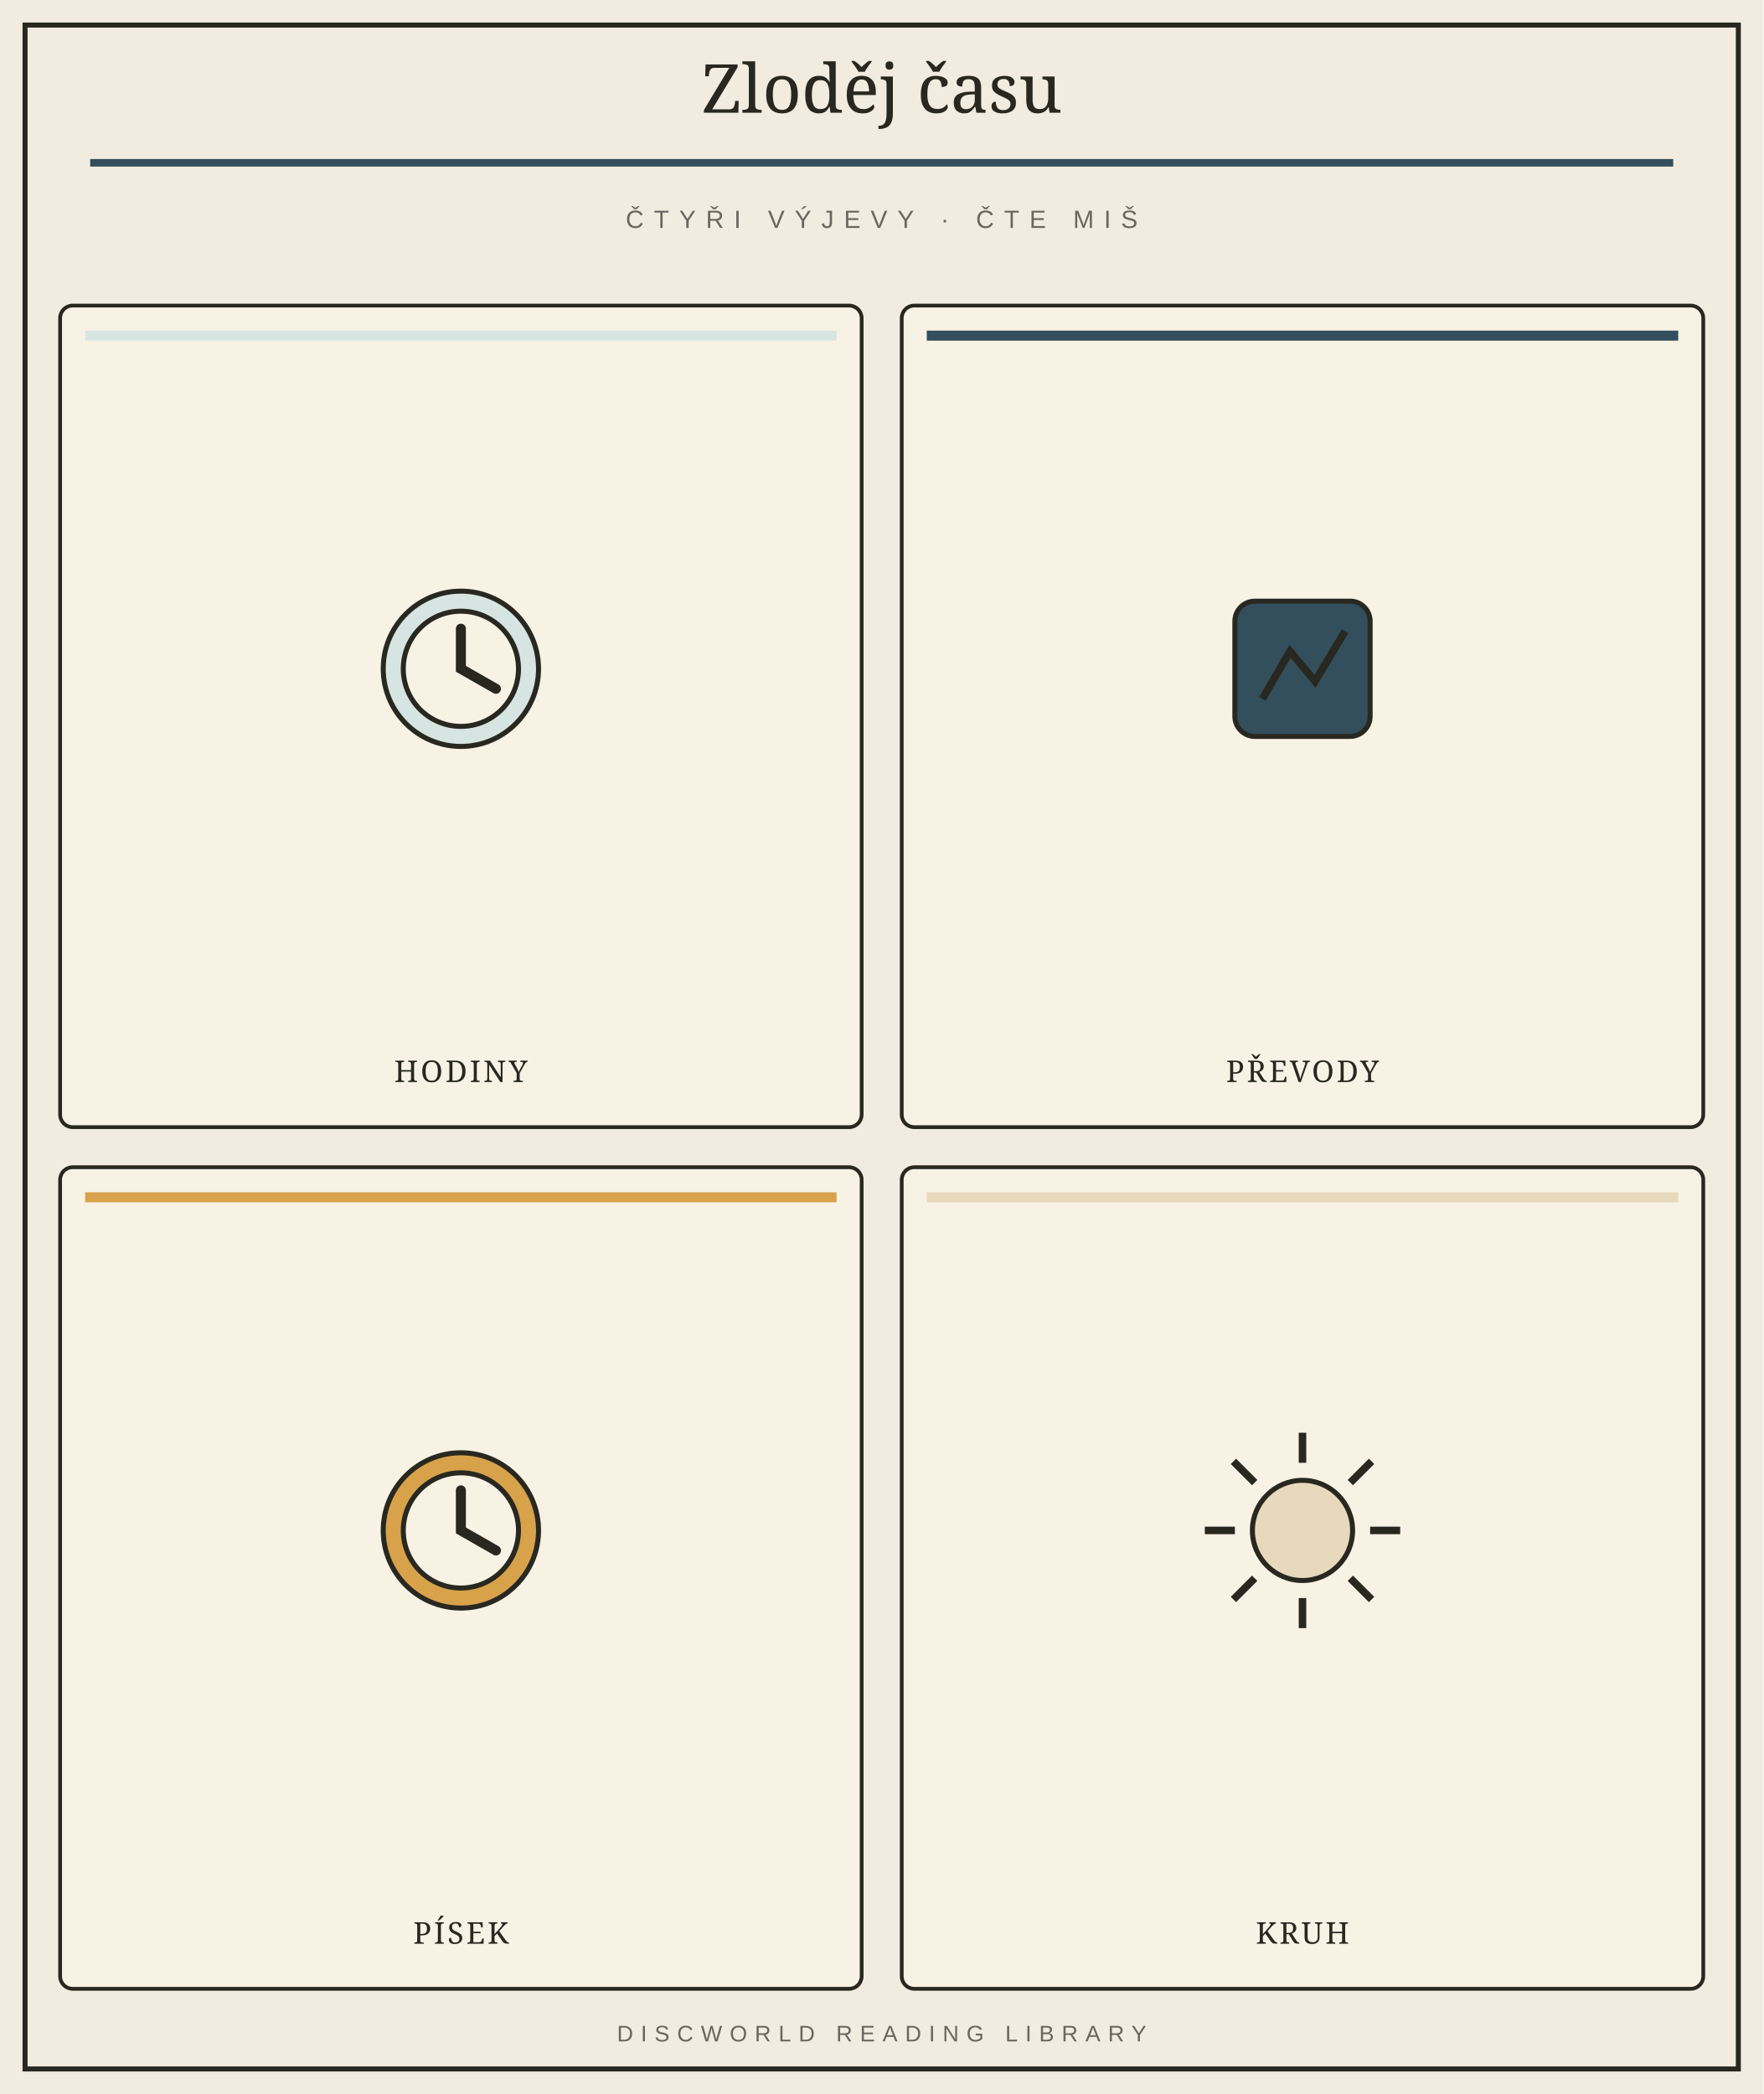
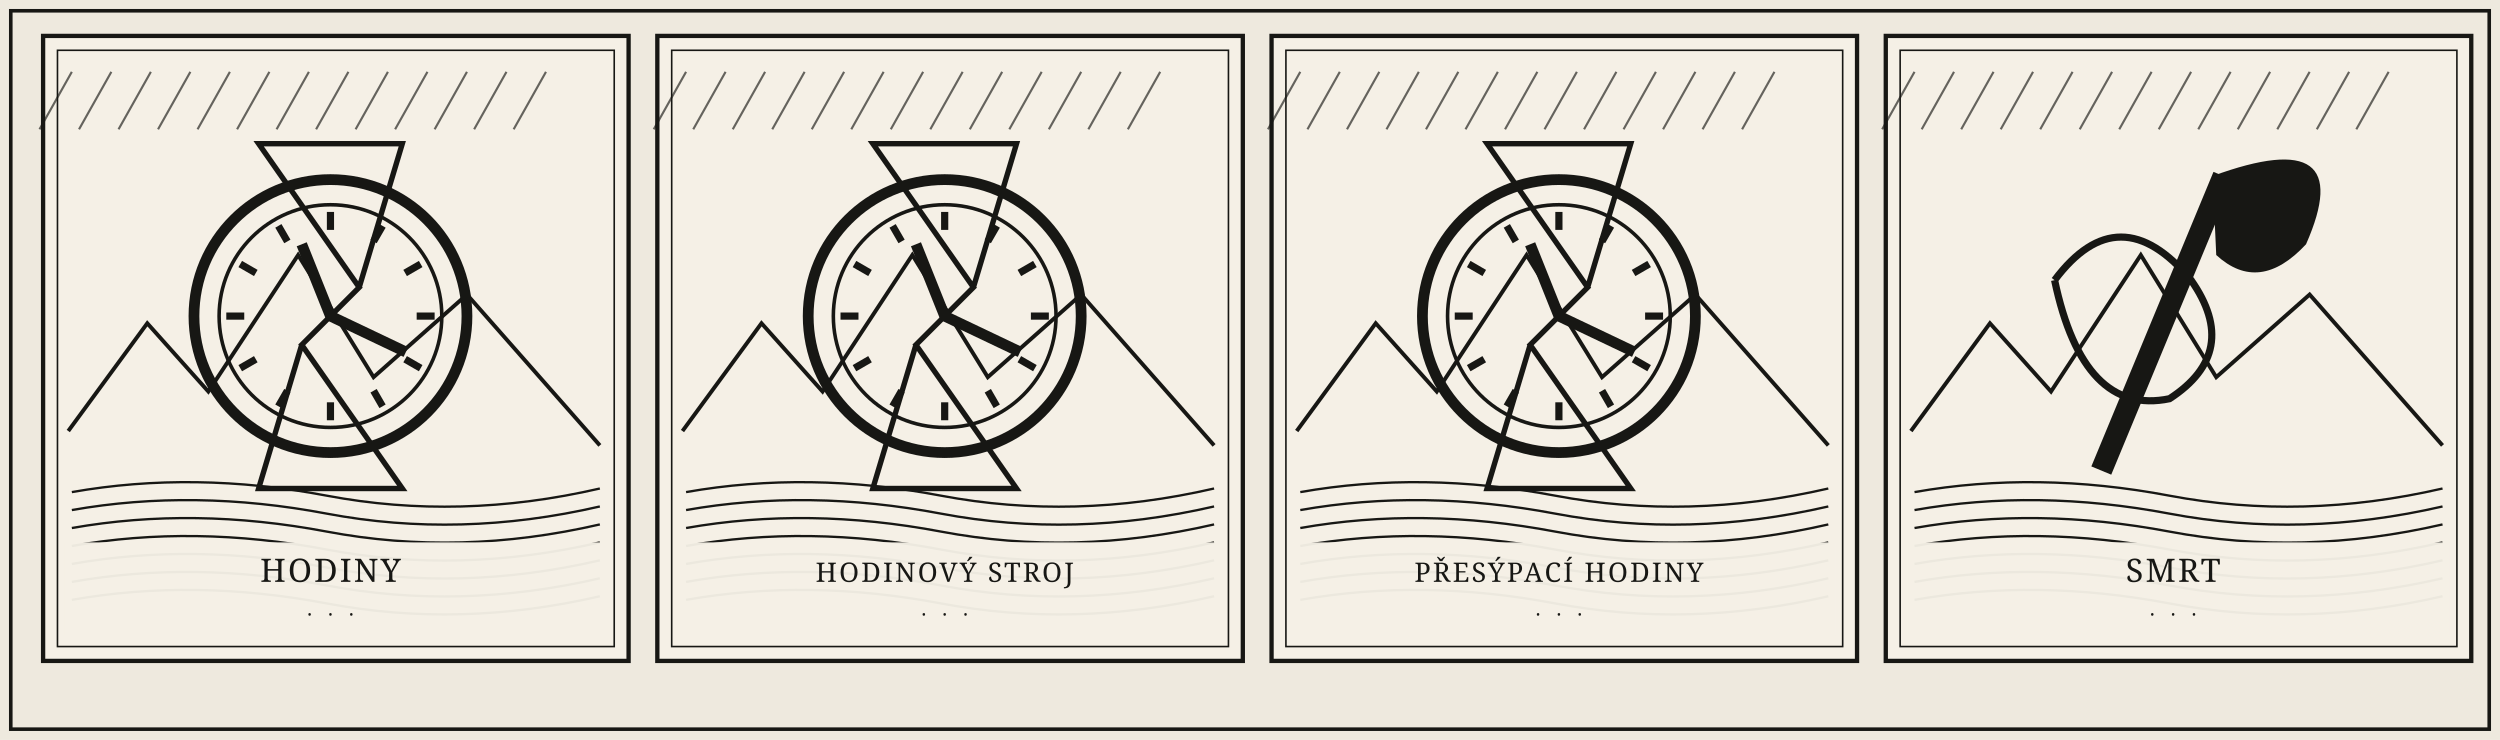
- <svg xmlns="http://www.w3.org/2000/svg" viewBox="0 0 704 836" role="img" aria-labelledby="t d">
-   <rect width="704" height="836" fill="#f1ecdf" />
-   <rect x="10" y="10" width="684" height="816" fill="none" stroke="#282820" stroke-width="2" />
-   <text x="352" y="45" text-anchor="middle" font-family="Georgia,serif" font-size="27" fill="#282820">Zloděj času</text>
-   <path d="M36 65H668" stroke="#334e5c" stroke-width="3" />
-   <text x="352" y="91" text-anchor="middle" font-family="Arial,sans-serif" font-size="10" letter-spacing="4" fill="#69675f">ČTYŘI VÝJEVY · ČTE MIŠ</text>
+ <svg xmlns="http://www.w3.org/2000/svg" viewBox="0 0 696 206" role="img" aria-labelledby="title desc">
+   <defs>
+     <filter id="paper">
+       <feTurbulence type="fractalNoise" baseFrequency=".75" numOctaves="2" seed="5" />
+       <feColorMatrix values="0 0 0 0 .92 0 0 0 0 .9 0 0 0 0 .83 0 0 0 .12 0" />
+     </filter>
+   </defs>
+   <rect width="696" height="206" fill="#eee9de" />
+   <rect x="3" y="3" width="690" height="200" fill="none" stroke="#171714" stroke-width="1" />
  <g>
-     <rect x="24" y="122" width="320" height="328" rx="5" fill="#f8f2e5" stroke="#282820" stroke-width="1.5" />
-     <path d="M34 134H334" stroke="#d7e5e2" stroke-width="4" />
-     <circle cx="184" cy="267" r="31" fill="#d7e5e2" stroke="#282820" stroke-width="2" />
-     <circle cx="184" cy="267" r="23" fill="#f8f2e5" stroke="#282820" stroke-width="2" />
-     <path d="M184 251V267L198 275" fill="none" stroke="#282820" stroke-width="4" stroke-linecap="round" />
-     <text x="184" y="432" text-anchor="middle" font-family="Georgia,serif" font-size="12" letter-spacing="1" fill="#282820">HODINY</text>
+     <rect x="12" y="10" width="163" height="174" fill="#f5f0e6" stroke="#171714" stroke-width="1.2" />
+     <rect x="16" y="14" width="155" height="166" fill="none" stroke="#171714" stroke-width=".45" />
+     <path d="M20 20 l-9 16" stroke="#171714" stroke-width=".6" opacity=".65" />
+     <path d="M31 20 l-9 16" stroke="#171714" stroke-width=".6" opacity=".65" />
+     <path d="M42 20 l-9 16" stroke="#171714" stroke-width=".6" opacity=".65" />
+     <path d="M53 20 l-9 16" stroke="#171714" stroke-width=".6" opacity=".65" />
+     <path d="M64 20 l-9 16" stroke="#171714" stroke-width=".6" opacity=".65" />
+     <path d="M75 20 l-9 16" stroke="#171714" stroke-width=".6" opacity=".65" />
+     <path d="M86 20 l-9 16" stroke="#171714" stroke-width=".6" opacity=".65" />
+     <path d="M97 20 l-9 16" stroke="#171714" stroke-width=".6" opacity=".65" />
+     <path d="M108 20 l-9 16" stroke="#171714" stroke-width=".6" opacity=".65" />
+     <path d="M119 20 l-9 16" stroke="#171714" stroke-width=".6" opacity=".65" />
+     <path d="M130 20 l-9 16" stroke="#171714" stroke-width=".6" opacity=".65" />
+     <path d="M141 20 l-9 16" stroke="#171714" stroke-width=".6" opacity=".65" />
+     <path d="M152 20 l-9 16" stroke="#171714" stroke-width=".6" opacity=".65" />
+     <path d="M19 120L41 90L58 109L83 71L104 105L130 82L167 124" fill="none" stroke="#171714" stroke-width="1.1" />
+     <circle cx="92" cy="88" r="38" fill="none" stroke="#171714" stroke-width="3" />
+     <circle cx="92" cy="88" r="31" fill="none" stroke="#171714" stroke-width="1" />
+     <path d="M92 59L92 64" stroke="#171714" stroke-width="2" />
+     <path d="M106.5 62.885L104 67.215" stroke="#171714" stroke-width="2" />
+     <path d="M117.115 73.5L112.785 76" stroke="#171714" stroke-width="2" />
+     <path d="M121 88L116 88" stroke="#171714" stroke-width="2" />
+     <path d="M117.115 102.5L112.785 100" stroke="#171714" stroke-width="2" />
+     <path d="M106.5 113.115L104 108.785" stroke="#171714" stroke-width="2" />
+     <path d="M92 117L92 112" stroke="#171714" stroke-width="2" />
+     <path d="M77.5 113.115L80 108.785" stroke="#171714" stroke-width="2" />
+     <path d="M66.885 102.5L71.215 100" stroke="#171714" stroke-width="2" />
+     <path d="M63 88L68 88" stroke="#171714" stroke-width="2" />
+     <path d="M66.885 73.5L71.215 76" stroke="#171714" stroke-width="2" />
+     <path d="M77.5 62.885L80 67.215" stroke="#171714" stroke-width="2" />
+     <path d="M92 88L84 68M92 88L113 98" stroke="#171714" stroke-width="3" />
+     <path d="M72 40L112 40L100 80L84 96L112 136L72 136L84 96L100 80Z" fill="none" stroke="#171714" stroke-width="1.5" />
+     <path d="M20 137 Q54 131 91 138 T167 136" fill="none" stroke="#171714" stroke-width=".65" />
+     <path d="M20 142 Q54 136 91 143 T167 141" fill="none" stroke="#171714" stroke-width=".65" />
+     <path d="M20 147 Q54 141 91 148 T167 146" fill="none" stroke="#171714" stroke-width=".65" />
+     <path d="M20 152 Q54 146 91 153 T167 151" fill="none" stroke="#171714" stroke-width=".65" />
+     <path d="M20 157 Q54 151 91 158 T167 156" fill="none" stroke="#171714" stroke-width=".65" />
+     <path d="M20 162 Q54 156 91 163 T167 161" fill="none" stroke="#171714" stroke-width=".65" />
+     <path d="M20 167 Q54 161 91 168 T167 166" fill="none" stroke="#171714" stroke-width=".65" />
+     <rect x="18" y="151" width="151" height="26" fill="#f5f0e6" opacity=".96" />
+     <text x="92" y="162" text-anchor="middle" font-family="Georgia,serif" font-size="9" letter-spacing=".6" fill="#171714">HODINY</text>
+     <text x="92" y="173" text-anchor="middle" font-family="Georgia,serif" font-size="5.5" letter-spacing="1.5" fill="#171714">· · ·</text>
  </g>
  <g>
-     <rect x="360" y="122" width="320" height="328" rx="5" fill="#f8f2e5" stroke="#282820" stroke-width="1.5" />
-     <path d="M370 134H670" stroke="#334e5c" stroke-width="4" />
-     <rect x="493" y="240" width="54" height="54" rx="8" fill="#334e5c" stroke="#282820" stroke-width="2" />
-     <path d="M504 279L515 260L525 272L537 252" fill="none" stroke="#282820" stroke-width="3" />
-     <text x="520" y="432" text-anchor="middle" font-family="Georgia,serif" font-size="12" letter-spacing="1" fill="#282820">PŘEVODY</text>
+     <rect x="183" y="10" width="163" height="174" fill="#f5f0e6" stroke="#171714" stroke-width="1.2" />
+     <rect x="187" y="14" width="155" height="166" fill="none" stroke="#171714" stroke-width=".45" />
+     <path d="M191 20 l-9 16" stroke="#171714" stroke-width=".6" opacity=".65" />
+     <path d="M202 20 l-9 16" stroke="#171714" stroke-width=".6" opacity=".65" />
+     <path d="M213 20 l-9 16" stroke="#171714" stroke-width=".6" opacity=".65" />
+     <path d="M224 20 l-9 16" stroke="#171714" stroke-width=".6" opacity=".65" />
+     <path d="M235 20 l-9 16" stroke="#171714" stroke-width=".6" opacity=".65" />
+     <path d="M246 20 l-9 16" stroke="#171714" stroke-width=".6" opacity=".65" />
+     <path d="M257 20 l-9 16" stroke="#171714" stroke-width=".6" opacity=".65" />
+     <path d="M268 20 l-9 16" stroke="#171714" stroke-width=".6" opacity=".65" />
+     <path d="M279 20 l-9 16" stroke="#171714" stroke-width=".6" opacity=".65" />
+     <path d="M290 20 l-9 16" stroke="#171714" stroke-width=".6" opacity=".65" />
+     <path d="M301 20 l-9 16" stroke="#171714" stroke-width=".6" opacity=".65" />
+     <path d="M312 20 l-9 16" stroke="#171714" stroke-width=".6" opacity=".65" />
+     <path d="M323 20 l-9 16" stroke="#171714" stroke-width=".6" opacity=".65" />
+     <path d="M190 120L212 90L229 109L254 71L275 105L301 82L338 124" fill="none" stroke="#171714" stroke-width="1.1" />
+     <circle cx="263" cy="88" r="38" fill="none" stroke="#171714" stroke-width="3" />
+     <circle cx="263" cy="88" r="31" fill="none" stroke="#171714" stroke-width="1" />
+     <path d="M263 59L263 64" stroke="#171714" stroke-width="2" />
+     <path d="M277.5 62.885L275 67.215" stroke="#171714" stroke-width="2" />
+     <path d="M288.115 73.5L283.785 76" stroke="#171714" stroke-width="2" />
+     <path d="M292 88L287 88" stroke="#171714" stroke-width="2" />
+     <path d="M288.115 102.5L283.785 100" stroke="#171714" stroke-width="2" />
+     <path d="M277.5 113.115L275 108.785" stroke="#171714" stroke-width="2" />
+     <path d="M263 117L263 112" stroke="#171714" stroke-width="2" />
+     <path d="M248.5 113.115L251 108.785" stroke="#171714" stroke-width="2" />
+     <path d="M237.885 102.5L242.215 100" stroke="#171714" stroke-width="2" />
+     <path d="M234 88L239 88" stroke="#171714" stroke-width="2" />
+     <path d="M237.885 73.5L242.215 76" stroke="#171714" stroke-width="2" />
+     <path d="M248.5 62.885L251 67.215" stroke="#171714" stroke-width="2" />
+     <path d="M263 88L255 68M263 88L284 98" stroke="#171714" stroke-width="3" />
+     <path d="M243 40L283 40L271 80L255 96L283 136L243 136L255 96L271 80Z" fill="none" stroke="#171714" stroke-width="1.5" />
+     <path d="M191 137 Q225 131 262 138 T338 136" fill="none" stroke="#171714" stroke-width=".65" />
+     <path d="M191 142 Q225 136 262 143 T338 141" fill="none" stroke="#171714" stroke-width=".65" />
+     <path d="M191 147 Q225 141 262 148 T338 146" fill="none" stroke="#171714" stroke-width=".65" />
+     <path d="M191 152 Q225 146 262 153 T338 151" fill="none" stroke="#171714" stroke-width=".65" />
+     <path d="M191 157 Q225 151 262 158 T338 156" fill="none" stroke="#171714" stroke-width=".65" />
+     <path d="M191 162 Q225 156 262 163 T338 161" fill="none" stroke="#171714" stroke-width=".65" />
+     <path d="M191 167 Q225 161 262 168 T338 166" fill="none" stroke="#171714" stroke-width=".65" />
+     <rect x="189" y="151" width="151" height="26" fill="#f5f0e6" opacity=".96" />
+     <text x="263" y="162" text-anchor="middle" font-family="Georgia,serif" font-size="7.5" letter-spacing=".6" fill="#171714">HODINOVÝ STROJ</text>
+     <text x="263" y="173" text-anchor="middle" font-family="Georgia,serif" font-size="5.5" letter-spacing="1.5" fill="#171714">· · ·</text>
  </g>
  <g>
-     <rect x="24" y="466" width="320" height="328" rx="5" fill="#f8f2e5" stroke="#282820" stroke-width="1.5" />
-     <path d="M34 478H334" stroke="#d8a24b" stroke-width="4" />
-     <circle cx="184" cy="611" r="31" fill="#d8a24b" stroke="#282820" stroke-width="2" />
-     <circle cx="184" cy="611" r="23" fill="#f8f2e5" stroke="#282820" stroke-width="2" />
-     <path d="M184 595V611L198 619" fill="none" stroke="#282820" stroke-width="4" stroke-linecap="round" />
-     <text x="184" y="776" text-anchor="middle" font-family="Georgia,serif" font-size="12" letter-spacing="1" fill="#282820">PÍSEK</text>
+     <rect x="354" y="10" width="163" height="174" fill="#f5f0e6" stroke="#171714" stroke-width="1.2" />
+     <rect x="358" y="14" width="155" height="166" fill="none" stroke="#171714" stroke-width=".45" />
+     <path d="M362 20 l-9 16" stroke="#171714" stroke-width=".6" opacity=".65" />
+     <path d="M373 20 l-9 16" stroke="#171714" stroke-width=".6" opacity=".65" />
+     <path d="M384 20 l-9 16" stroke="#171714" stroke-width=".6" opacity=".65" />
+     <path d="M395 20 l-9 16" stroke="#171714" stroke-width=".6" opacity=".65" />
+     <path d="M406 20 l-9 16" stroke="#171714" stroke-width=".6" opacity=".65" />
+     <path d="M417 20 l-9 16" stroke="#171714" stroke-width=".6" opacity=".65" />
+     <path d="M428 20 l-9 16" stroke="#171714" stroke-width=".6" opacity=".65" />
+     <path d="M439 20 l-9 16" stroke="#171714" stroke-width=".6" opacity=".65" />
+     <path d="M450 20 l-9 16" stroke="#171714" stroke-width=".6" opacity=".65" />
+     <path d="M461 20 l-9 16" stroke="#171714" stroke-width=".6" opacity=".65" />
+     <path d="M472 20 l-9 16" stroke="#171714" stroke-width=".6" opacity=".65" />
+     <path d="M483 20 l-9 16" stroke="#171714" stroke-width=".6" opacity=".65" />
+     <path d="M494 20 l-9 16" stroke="#171714" stroke-width=".6" opacity=".65" />
+     <path d="M361 120L383 90L400 109L425 71L446 105L472 82L509 124" fill="none" stroke="#171714" stroke-width="1.1" />
+     <circle cx="434" cy="88" r="38" fill="none" stroke="#171714" stroke-width="3" />
+     <circle cx="434" cy="88" r="31" fill="none" stroke="#171714" stroke-width="1" />
+     <path d="M434 59L434 64" stroke="#171714" stroke-width="2" />
+     <path d="M448.5 62.885L446 67.215" stroke="#171714" stroke-width="2" />
+     <path d="M459.115 73.5L454.785 76" stroke="#171714" stroke-width="2" />
+     <path d="M463 88L458 88" stroke="#171714" stroke-width="2" />
+     <path d="M459.115 102.5L454.785 100" stroke="#171714" stroke-width="2" />
+     <path d="M448.5 113.115L446 108.785" stroke="#171714" stroke-width="2" />
+     <path d="M434 117L434 112" stroke="#171714" stroke-width="2" />
+     <path d="M419.5 113.115L422 108.785" stroke="#171714" stroke-width="2" />
+     <path d="M408.885 102.5L413.215 100" stroke="#171714" stroke-width="2" />
+     <path d="M405 88L410 88" stroke="#171714" stroke-width="2" />
+     <path d="M408.885 73.5L413.215 76" stroke="#171714" stroke-width="2" />
+     <path d="M419.5 62.885L422 67.215" stroke="#171714" stroke-width="2" />
+     <path d="M434 88L426 68M434 88L455 98" stroke="#171714" stroke-width="3" />
+     <path d="M414 40L454 40L442 80L426 96L454 136L414 136L426 96L442 80Z" fill="none" stroke="#171714" stroke-width="1.5" />
+     <path d="M362 137 Q396 131 433 138 T509 136" fill="none" stroke="#171714" stroke-width=".65" />
+     <path d="M362 142 Q396 136 433 143 T509 141" fill="none" stroke="#171714" stroke-width=".65" />
+     <path d="M362 147 Q396 141 433 148 T509 146" fill="none" stroke="#171714" stroke-width=".65" />
+     <path d="M362 152 Q396 146 433 153 T509 151" fill="none" stroke="#171714" stroke-width=".65" />
+     <path d="M362 157 Q396 151 433 158 T509 156" fill="none" stroke="#171714" stroke-width=".65" />
+     <path d="M362 162 Q396 156 433 163 T509 161" fill="none" stroke="#171714" stroke-width=".65" />
+     <path d="M362 167 Q396 161 433 168 T509 166" fill="none" stroke="#171714" stroke-width=".65" />
+     <rect x="360" y="151" width="151" height="26" fill="#f5f0e6" opacity=".96" />
+     <text x="434" y="162" text-anchor="middle" font-family="Georgia,serif" font-size="7.5" letter-spacing=".6" fill="#171714">PŘESÝPACÍ HODINY</text>
+     <text x="434" y="173" text-anchor="middle" font-family="Georgia,serif" font-size="5.5" letter-spacing="1.5" fill="#171714">· · ·</text>
  </g>
  <g>
-     <rect x="360" y="466" width="320" height="328" rx="5" fill="#f8f2e5" stroke="#282820" stroke-width="1.5" />
-     <path d="M370 478H670" stroke="#e8d9bd" stroke-width="4" />
-     <circle cx="520" cy="611" r="20" fill="#e8d9bd" stroke="#282820" stroke-width="2" />
-     <g stroke="#282820" stroke-width="3">
-       <path d="M547 611L559 611" />
-       <path d="M539.092 630.092L547.577 638.577" />
-       <path d="M520 638L520 650" />
-       <path d="M500.908 630.092L492.423 638.577" />
-       <path d="M493 611L481 611" />
-       <path d="M500.908 591.908L492.423 583.423" />
-       <path d="M520 584L520 572" />
-       <path d="M539.092 591.908L547.577 583.423" />
-     </g>
-     <text x="520" y="776" text-anchor="middle" font-family="Georgia,serif" font-size="12" letter-spacing="1" fill="#282820">KRUH</text>
+     <rect x="525" y="10" width="163" height="174" fill="#f5f0e6" stroke="#171714" stroke-width="1.2" />
+     <rect x="529" y="14" width="155" height="166" fill="none" stroke="#171714" stroke-width=".45" />
+     <path d="M533 20 l-9 16" stroke="#171714" stroke-width=".6" opacity=".65" />
+     <path d="M544 20 l-9 16" stroke="#171714" stroke-width=".6" opacity=".65" />
+     <path d="M555 20 l-9 16" stroke="#171714" stroke-width=".6" opacity=".65" />
+     <path d="M566 20 l-9 16" stroke="#171714" stroke-width=".6" opacity=".65" />
+     <path d="M577 20 l-9 16" stroke="#171714" stroke-width=".6" opacity=".65" />
+     <path d="M588 20 l-9 16" stroke="#171714" stroke-width=".6" opacity=".65" />
+     <path d="M599 20 l-9 16" stroke="#171714" stroke-width=".6" opacity=".65" />
+     <path d="M610 20 l-9 16" stroke="#171714" stroke-width=".6" opacity=".65" />
+     <path d="M621 20 l-9 16" stroke="#171714" stroke-width=".6" opacity=".65" />
+     <path d="M632 20 l-9 16" stroke="#171714" stroke-width=".6" opacity=".65" />
+     <path d="M643 20 l-9 16" stroke="#171714" stroke-width=".6" opacity=".65" />
+     <path d="M654 20 l-9 16" stroke="#171714" stroke-width=".6" opacity=".65" />
+     <path d="M665 20 l-9 16" stroke="#171714" stroke-width=".6" opacity=".65" />
+     <path d="M532 120L554 90L571 109L596 71L617 105L643 82L680 124" fill="none" stroke="#171714" stroke-width="1.1" />
+     <path d="M585 131L619 49" stroke="#171714" stroke-width="6" />
+     <path d="M616 49Q657 34 642 68Q629 82 617 71" fill="#171714" />
+     <path d="M572 78Q590 54 610 78Q624 98 604 111Q580 116 572 78" fill="none" stroke="#171714" stroke-width="2" />
+     <path d="M533 137 Q567 131 604 138 T680 136" fill="none" stroke="#171714" stroke-width=".65" />
+     <path d="M533 142 Q567 136 604 143 T680 141" fill="none" stroke="#171714" stroke-width=".65" />
+     <path d="M533 147 Q567 141 604 148 T680 146" fill="none" stroke="#171714" stroke-width=".65" />
+     <path d="M533 152 Q567 146 604 153 T680 151" fill="none" stroke="#171714" stroke-width=".65" />
+     <path d="M533 157 Q567 151 604 158 T680 156" fill="none" stroke="#171714" stroke-width=".65" />
+     <path d="M533 162 Q567 156 604 163 T680 161" fill="none" stroke="#171714" stroke-width=".65" />
+     <path d="M533 167 Q567 161 604 168 T680 166" fill="none" stroke="#171714" stroke-width=".65" />
+     <rect x="531" y="151" width="151" height="26" fill="#f5f0e6" opacity=".96" />
+     <text x="605" y="162" text-anchor="middle" font-family="Georgia,serif" font-size="9" letter-spacing=".6" fill="#171714">SMRT</text>
+     <text x="605" y="173" text-anchor="middle" font-family="Georgia,serif" font-size="5.5" letter-spacing="1.5" fill="#171714">· · ·</text>
  </g>
-   <text x="352" y="815" text-anchor="middle" font-family="Arial,sans-serif" font-size="9" letter-spacing="3" fill="#69675f">DISCWORLD READING LIBRARY</text>
</svg>
